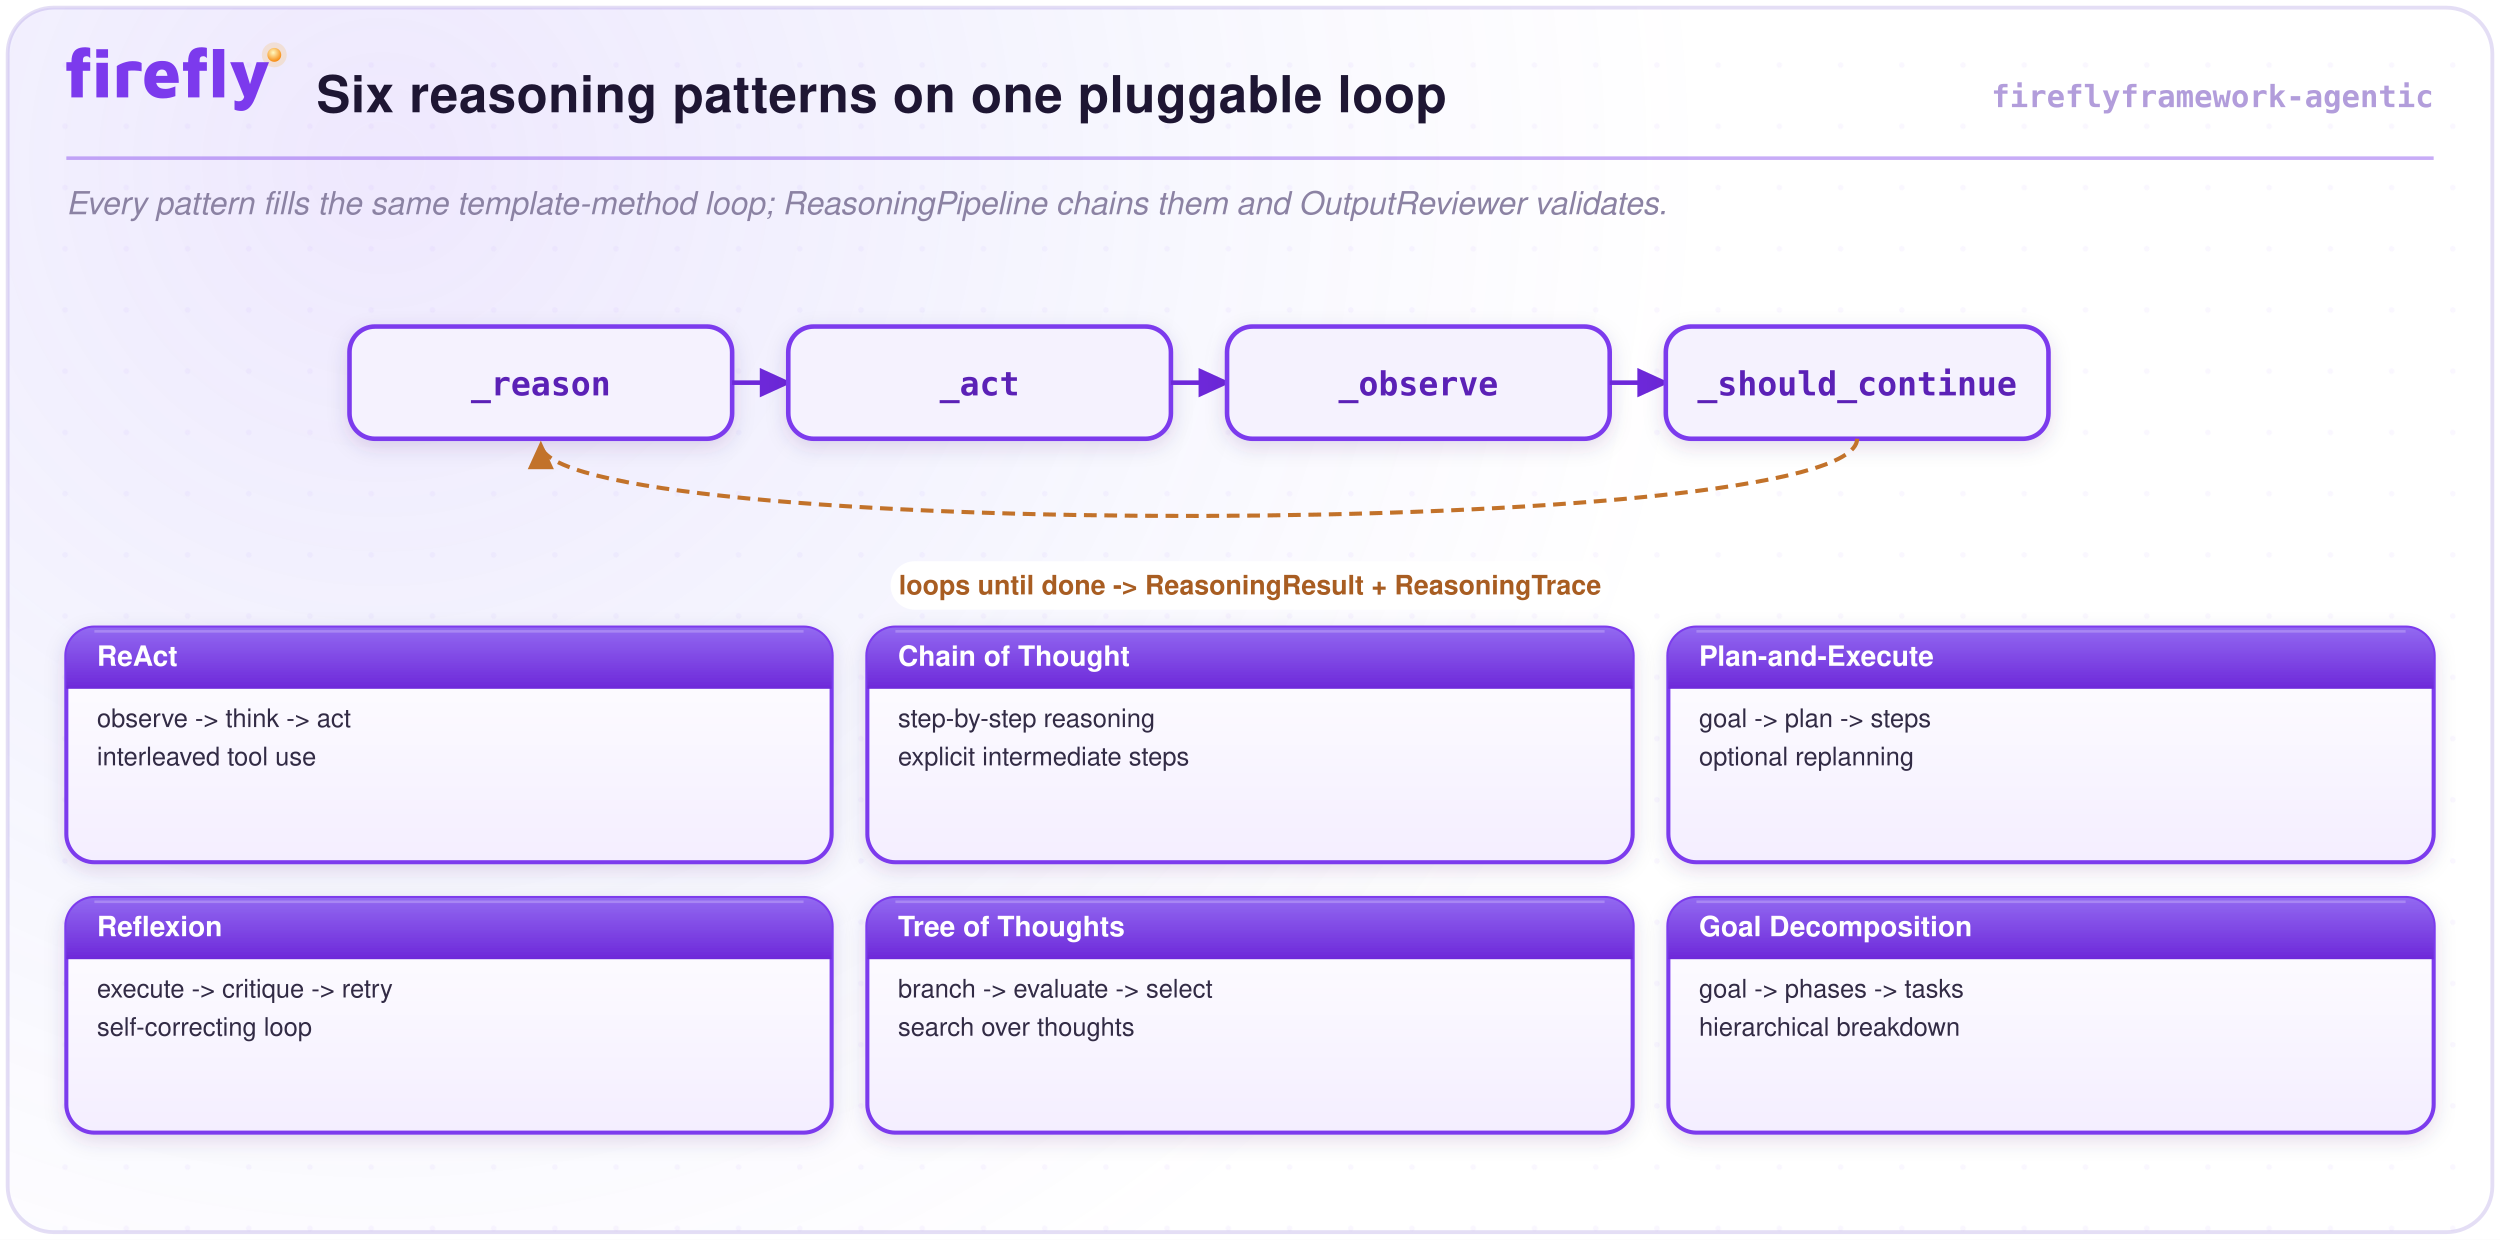
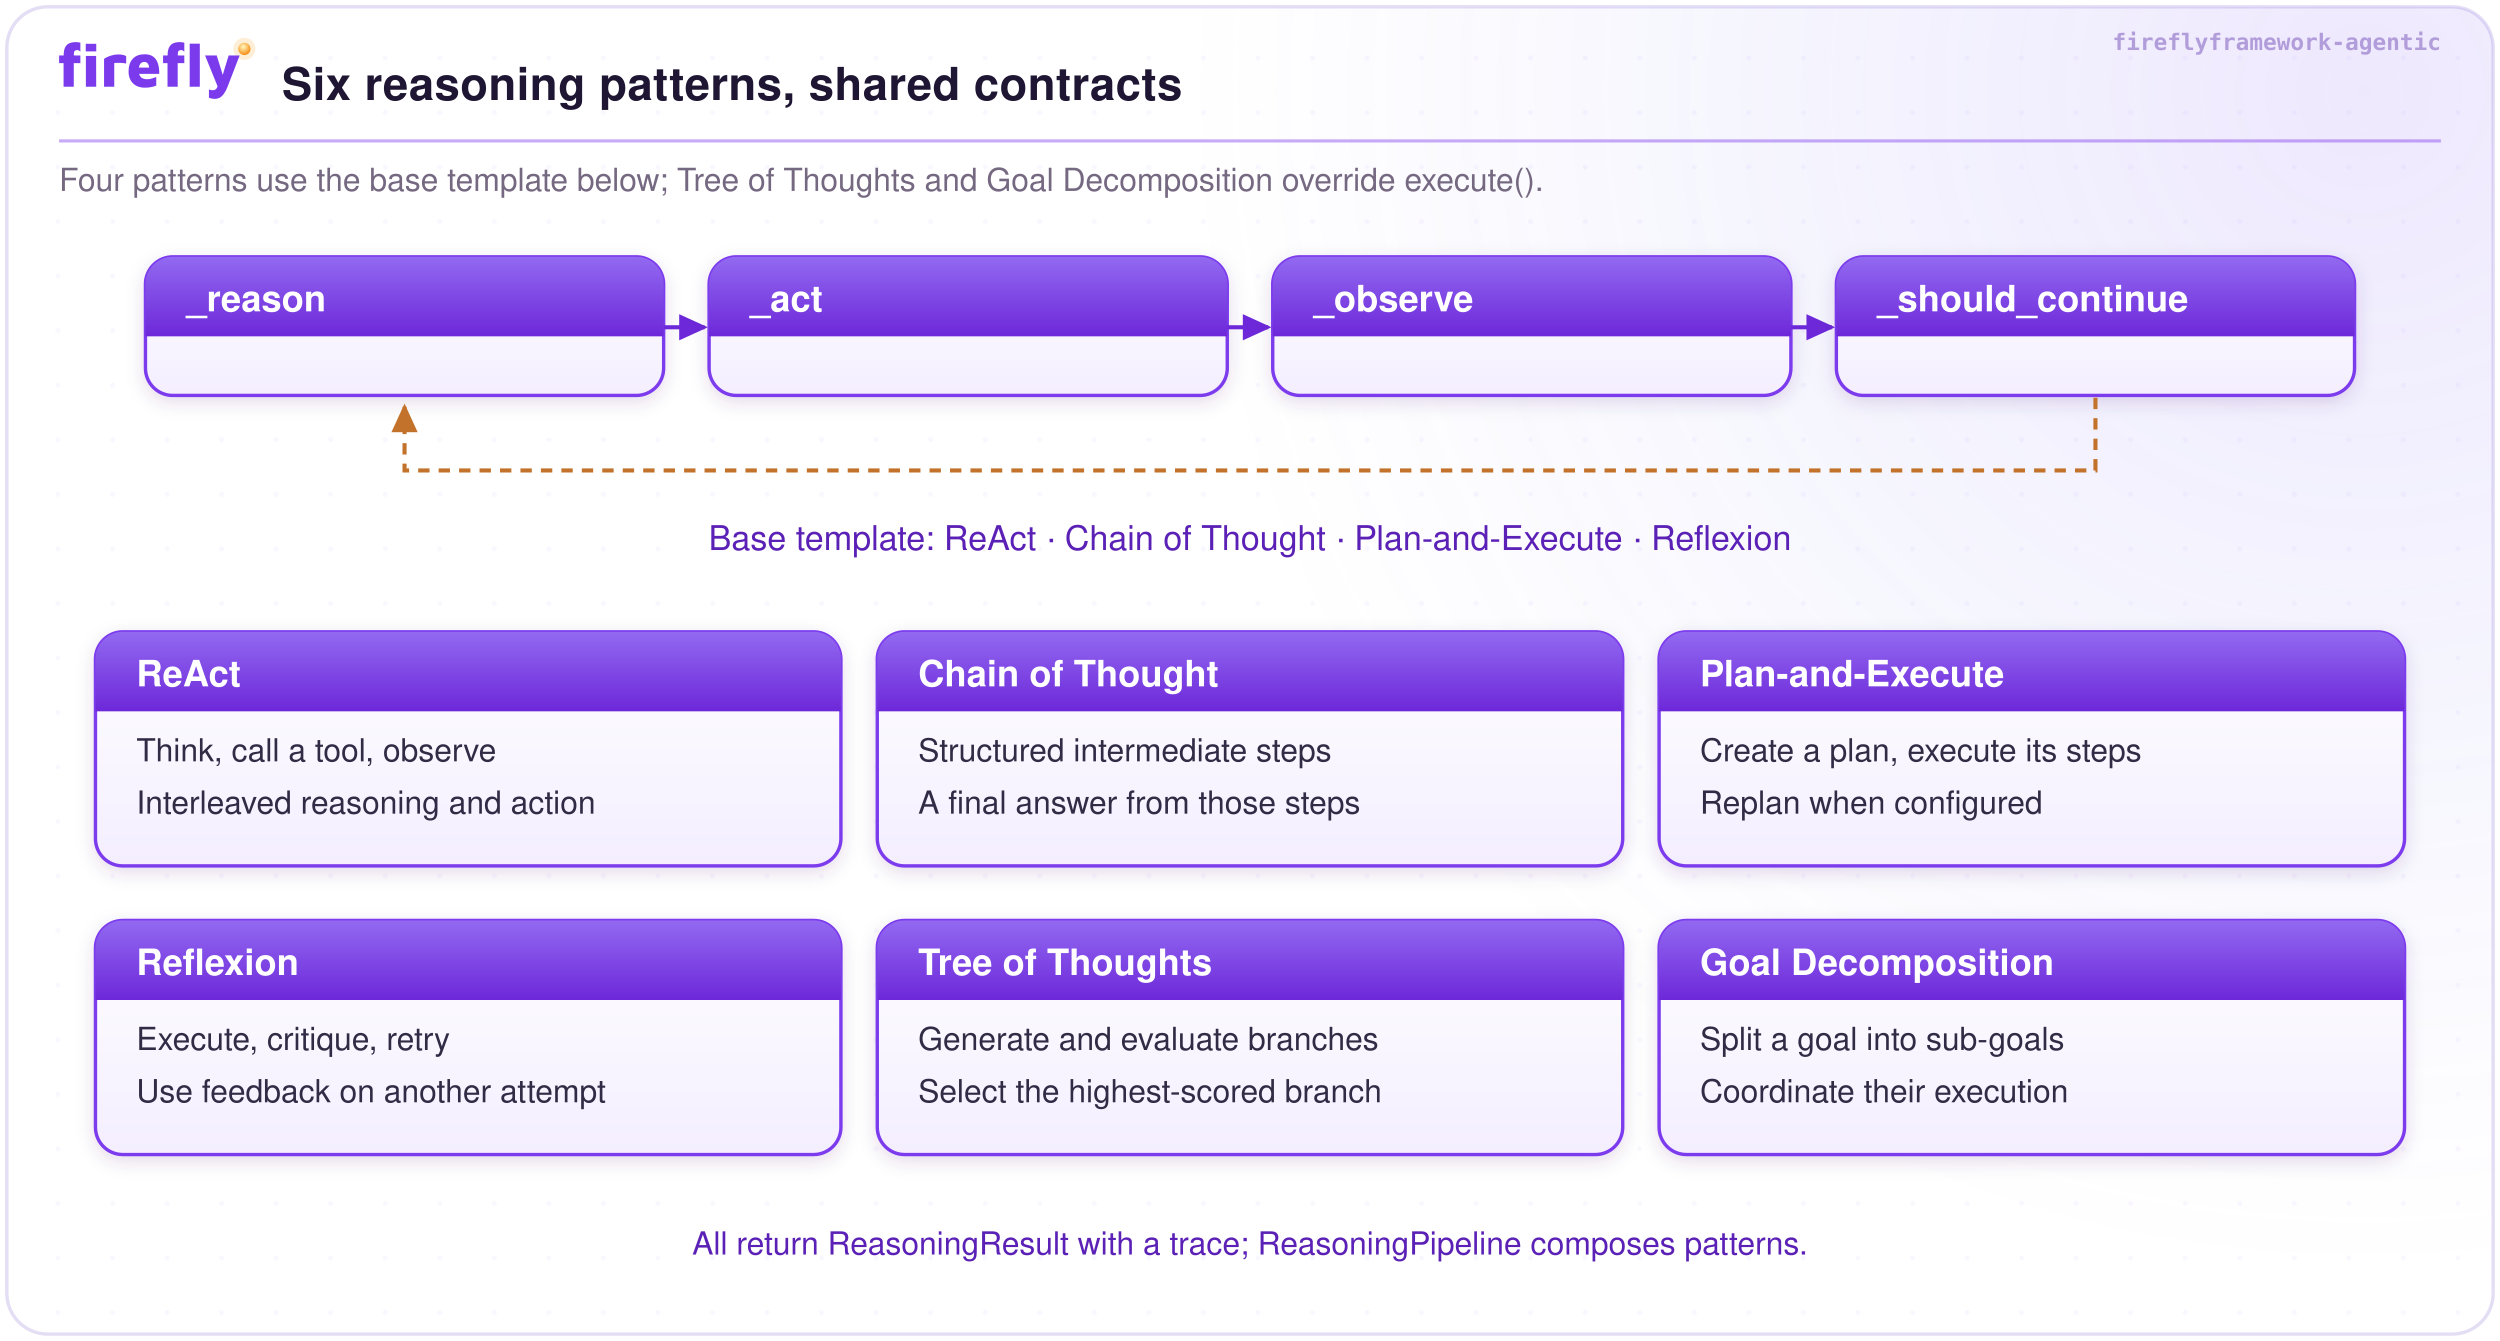
- <svg xmlns="http://www.w3.org/2000/svg" width="980" height="486" viewBox="0 0 980 486" role="img" aria-label="Firefly Agentic reasoning: a reason/act/observe loop feeding six pluggable patterns." font-family="-apple-system,'Segoe UI',Helvetica,Arial,sans-serif">
+ <svg xmlns="http://www.w3.org/2000/svg" width="1100" height="590" viewBox="0 0 1100 590" role="img" aria-labelledby="diagram-title diagram-description" font-family="-apple-system,'Segoe UI',Helvetica,Arial,sans-serif">
  <defs>
    <linearGradient id="hdr" x1="0" y1="0" x2="0" y2="1">
      <stop offset="0" stop-color="#9269f1" />
      <stop offset="1" stop-color="#6d28d9" />
    </linearGradient>
    <linearGradient id="door" x1="0" y1="0" x2="0" y2="1">
      <stop offset="0" stop-color="#a78bfa" />
      <stop offset="1" stop-color="#7c3aed" />
    </linearGradient>
    <linearGradient id="bed" x1="0" y1="0" x2="0" y2="1">
      <stop offset="0" stop-color="#271c41" />
      <stop offset="1" stop-color="#140e25" />
    </linearGradient>
    <linearGradient id="card" x1="0" y1="0" x2="0" y2="1">
      <stop offset="0" stop-color="#ffffff" />
      <stop offset="1" stop-color="#f4eeff" />
    </linearGradient>
-     <radialGradient id="amb" cx="150" cy="64" r="520" gradientUnits="userSpaceOnUse">
+     <radialGradient id="amb" cx="1040" cy="40" r="520" gradientUnits="userSpaceOnUse">
      <stop offset="0" stop-color="#8b5cf6" stop-opacity="0.14" />
      <stop offset="0.6" stop-color="#6366f1" stop-opacity="0.05" />
      <stop offset="1" stop-color="#8b5cf6" stop-opacity="0" />
    </radialGradient>
    <pattern id="grid" width="24" height="24" patternUnits="userSpaceOnUse">
      <circle cx="1.5" cy="1.5" r="1.1" fill="#8b5cf6" opacity="0.05" />
    </pattern>
    <filter id="sh" x="-25%" y="-25%" width="150%" height="180%">
      <feDropShadow dx="0" dy="2.5" stdDeviation="4" flood-color="#3b1d6e" flood-opacity="0.14" />
    </filter>
    <marker id="arr" markerWidth="9" markerHeight="9" refX="6.2" refY="3.2" orient="auto">
      <path d="M0 0L7 3.2L0 6.4Z" fill="#6d28d9" />
    </marker>
    <marker id="arrb" markerWidth="9" markerHeight="9" refX="6.2" refY="3.2" orient="auto">
      <path d="M0 0L7 3.2L0 6.4Z" fill="#6366f1" />
    </marker>
    <marker id="arra" markerWidth="9" markerHeight="9" refX="6.2" refY="3.2" orient="auto">
      <path d="M0 0L7 3.2L0 6.4Z" fill="#c2722a" />
    </marker>
    <g id="fly">
      <circle r="8.5" fill="#a78bfa" opacity="0.10" />
      <circle r="4.6" fill="#c4b5fd" opacity="0.22" />
      <circle r="2.4" fill="#ddd6fe" opacity="0.75" />
      <circle r="1.2" fill="#f5f3ff" />
    </g>
    <g id="ffly">
      <circle r="8.5" fill="#f6a821" opacity="0.10" />
      <circle r="4.6" fill="#ffc24a" opacity="0.22" />
      <circle r="2.4" fill="#ffd980" opacity="0.78" />
      <circle r="1.2" fill="#fff6e0" />
    </g>
    <radialGradient id="dot" cx="42%" cy="34%" r="72%">
      <stop offset="0" stop-color="#FFF9C1" />
      <stop offset="1" stop-color="#F68000" />
    </radialGradient>
  </defs>
-   <rect width="980" height="486" fill="#ffffff" />
-   <rect x="3" y="3" width="974" height="480" rx="18" fill="#ffffff" stroke="#e4def5" stroke-width="1.5" />
-   <rect x="3" y="3" width="974" height="480" rx="18" fill="url(#grid)" />
-   <rect x="3" y="3" width="974" height="480" rx="18" fill="url(#amb)" />
+   <rect width="1100" height="590" fill="#ffffff" />
+   <rect x="3" y="3" width="1094" height="584" rx="18" fill="#ffffff" stroke="#e4def5" stroke-width="1.5" />
+   <rect x="3" y="3" width="1094" height="584" rx="18" fill="url(#grid)" />
+   <rect x="3" y="3" width="1094" height="584" rx="18" fill="url(#amb)" />
  <circle cx="107.52" cy="21.50" r="4.89" fill="#f6a821" opacity="0.18" />
  <g transform="translate(25.28,11.90) scale(0.1812)">
    <path d="M14.85 145V87.55H4.05V68.95H15.15V67.6C15.15 62.8 15.6 58.65 16.5 55.15C17.5 51.55 18.85 48.55 20.55 46.15C22.25 43.75 24.35 41.85 26.85 40.45C29.35 39.05 32.1 38.05 35.1 37.45C38.2 36.85 41.55 36.55 45.15 36.55C46.75 36.55 48.55 36.7 50.55 37C52.65 37.2 54.35 37.55 55.65 38.05V59.95C54.55 58.75 53.45 57.8 52.35 57.1C51.25 56.3 49.65 55.9 47.55 55.9C46.35 55.9 45.25 56.1 44.25 56.5C43.35 56.8 42.55 57.3 41.85 58C41.25 58.6 40.75 59.45 40.35 60.55C40.05 61.65 39.9 62.9 39.9 64.3V68.95H55.65V87.55H39.6V145H14.85ZM69 145V70.15H93.9L94.05 145H69ZM68.7 59.2V40.75H94.2V59.2H68.7ZM113.161 145V77.35C114.661 75.95 117.211 74.45 120.811 72.85C124.411 71.15 128.511 69.7 133.111 68.5C137.811 67.2 142.411 66.55 146.911 66.55C152.411 66.55 156.711 66.95 159.811 67.75C162.911 68.55 165.261 69.55 166.861 70.75V88.6C165.261 88.2 163.161 87.85 160.561 87.55C157.961 87.25 155.211 87.05 152.311 86.95C149.411 86.85 146.661 86.85 144.061 86.95C141.561 87.05 139.511 87.2 137.911 87.4V145H113.161ZM212.128 147.25C204.328 147.25 197.428 145.7 191.428 142.6C185.528 139.4 180.928 134.9 177.628 129.1C174.328 123.2 172.678 116.25 172.678 108.25C172.678 94.95 176.028 84.6 182.728 77.2C189.428 69.8 199.078 66.1 211.678 66.1C220.078 66.1 226.878 67.9 232.078 71.5C237.278 75.1 241.128 80.45 243.628 87.55C246.128 94.65 247.328 103.35 247.228 113.65H189.928L186.928 98.5H226.228L223.228 106.6C223.128 98.5 222.078 92.85 220.078 89.65C218.178 86.35 214.978 84.7 210.478 84.7C208.078 84.7 205.878 85.4 203.878 86.8C201.878 88.1 200.278 90.25 199.078 93.25C197.978 96.25 197.428 100.3 197.428 105.4C197.428 112.3 199.028 117.6 202.228 121.3C205.528 124.9 210.928 126.7 218.428 126.7C221.128 126.7 223.828 126.4 226.528 125.8C229.228 125.1 231.728 124.3 234.028 123.4C236.328 122.5 238.278 121.8 239.878 121.3V142.3C236.378 143.6 232.378 144.75 227.878 145.75C223.478 146.75 218.228 147.25 212.128 147.25ZM267.243 145V87.55H256.443V68.95H267.543V67.6C267.543 62.8 267.993 58.65 268.893 55.15C269.893 51.55 271.243 48.55 272.943 46.15C274.643 43.75 276.743 41.85 279.243 40.45C281.743 39.05 284.493 38.05 287.493 37.45C290.593 36.85 293.943 36.55 297.543 36.55C299.143 36.55 300.943 36.7 302.943 37C305.043 37.2 306.743 37.55 308.043 38.05V59.95C306.943 58.75 305.843 57.8 304.743 57.1C303.643 56.3 302.043 55.9 299.943 55.9C298.743 55.9 297.643 56.1 296.643 56.5C295.743 56.8 294.943 57.3 294.243 58C293.643 58.6 293.143 59.45 292.743 60.55C292.443 61.65 292.293 62.9 292.293 64.3V68.95H308.043V87.55H291.993V145H267.243ZM345.693 145H321.093V40.3H345.693V145ZM382.828 174.4C380.128 174.4 377.428 174.15 374.728 173.65C372.128 173.15 369.828 172.45 367.828 171.55V151.6C369.728 152.2 371.378 152.65 372.778 152.95C374.278 153.25 375.778 153.4 377.278 153.4C379.578 153.4 381.628 152.85 383.428 151.75C385.228 150.75 386.728 148.95 387.928 146.35C389.128 143.75 389.978 140 390.478 135.1L391.078 149.5L358.378 68.95H386.728L402.478 119.95H400.228L415.678 68.95H442.378L413.128 144.85C410.328 152.05 407.328 157.8 404.128 162.1C400.928 166.5 397.528 169.65 393.928 171.55C390.328 173.45 386.628 174.4 382.828 174.4Z" fill="#7c3aed" />
  </g>
  <circle cx="107.52" cy="21.50" r="2.72" fill="url(#dot)" />
-   <text x="124" y="44" font-size="20" font-weight="800" fill="#1e1633" font-family="-apple-system,'Segoe UI',Helvetica,Arial,sans-serif" letter-spacing="0.2">Six reasoning patterns on one pluggable loop</text>
-   <text x="954" y="42" text-anchor="end" font-size="12" font-weight="600" fill="#b29ddb" font-family="ui-monospace,'SF Mono',Menlo,Consolas,monospace">fireflyframework-agentic</text>
-   <line x1="26" y1="62" x2="954" y2="62" stroke="#7c3aed" stroke-width="1.4" opacity="0.42" />
-   <text x="26" y="84" font-size="12.5" font-style="italic" fill="#8b82a3" font-family="-apple-system,'Segoe UI',Helvetica,Arial,sans-serif">Every pattern fills the same template-method loop; ReasoningPipeline chains them and OutputReviewer validates.</text>
+   <text x="124" y="44" font-size="20" font-weight="800" fill="#1e1633" font-family="-apple-system,'Segoe UI',Helvetica,Arial,sans-serif" letter-spacing="0.2">Six reasoning patterns, shared contracts</text>
+   <text x="1074" y="22" text-anchor="end" font-size="10" font-weight="600" fill="#b29ddb" font-family="ui-monospace,'SF Mono',Menlo,Consolas,monospace">fireflyframework-agentic</text>
+   <line x1="26" y1="62" x2="1074" y2="62" stroke="#7c3aed" stroke-width="1.4" opacity="0.42" />
+   <text x="26" y="84" font-size="14" fill="#756881" font-family="-apple-system,'Segoe UI',Helvetica,Arial,sans-serif">Four patterns use the base template below; Tree of Thoughts and Goal Decomposition override execute().</text>
  <g filter="url(#sh)">
-     <rect x="137.0" y="128" width="150" height="44" rx="10" fill="#f5f2fe" stroke="#7c3aed" stroke-width="1.8" />
+     <rect x="64" y="113" width="228" height="61" rx="12" fill="url(#card)" stroke="#7c3aed" stroke-width="1.5" />
  </g>
-   <text x="212.0" y="155" text-anchor="middle" font-size="13" font-weight="700" fill="#5b21b6" font-family="ui-monospace,'SF Mono',Menlo,Consolas,monospace">_reason</text>
-   <line x1="287.0" y1="150.0" x2="309.0" y2="150.0" stroke="#6d28d9" stroke-width="1.8" marker-end="url(#arr)" />
+   <path d="M64 125a12 12 0 0 1 12 -12h204a12 12 0 0 1 12 12v23H64Z" fill="url(#hdr)" />
+   <text x="82" y="137" font-size="16" font-weight="700" fill="#fff" font-family="-apple-system,'Segoe UI',Helvetica,Arial,sans-serif" text-anchor="start">_reason</text>
+   <line x1="292.0" y1="144.0" x2="310.0" y2="144.0" stroke="#6d28d9" stroke-width="1.8" marker-end="url(#arr)" />
  <g filter="url(#sh)">
-     <rect x="309.0" y="128" width="150" height="44" rx="10" fill="#f5f2fe" stroke="#7c3aed" stroke-width="1.8" />
+     <rect x="312" y="113" width="228" height="61" rx="12" fill="url(#card)" stroke="#7c3aed" stroke-width="1.5" />
  </g>
-   <text x="384.0" y="155" text-anchor="middle" font-size="13" font-weight="700" fill="#5b21b6" font-family="ui-monospace,'SF Mono',Menlo,Consolas,monospace">_act</text>
-   <line x1="459.0" y1="150.0" x2="481.0" y2="150.0" stroke="#6d28d9" stroke-width="1.8" marker-end="url(#arr)" />
+   <path d="M312 125a12 12 0 0 1 12 -12h204a12 12 0 0 1 12 12v23H312Z" fill="url(#hdr)" />
+   <text x="330" y="137" font-size="16" font-weight="700" fill="#fff" font-family="-apple-system,'Segoe UI',Helvetica,Arial,sans-serif" text-anchor="start">_act</text>
+   <line x1="540.0" y1="144.0" x2="558.0" y2="144.0" stroke="#6d28d9" stroke-width="1.8" marker-end="url(#arr)" />
  <g filter="url(#sh)">
-     <rect x="481.0" y="128" width="150" height="44" rx="10" fill="#f5f2fe" stroke="#7c3aed" stroke-width="1.8" />
+     <rect x="560" y="113" width="228" height="61" rx="12" fill="url(#card)" stroke="#7c3aed" stroke-width="1.5" />
  </g>
-   <text x="556.0" y="155" text-anchor="middle" font-size="13" font-weight="700" fill="#5b21b6" font-family="ui-monospace,'SF Mono',Menlo,Consolas,monospace">_observe</text>
-   <line x1="631.0" y1="150.0" x2="653.0" y2="150.0" stroke="#6d28d9" stroke-width="1.8" marker-end="url(#arr)" />
+   <path d="M560 125a12 12 0 0 1 12 -12h204a12 12 0 0 1 12 12v23H560Z" fill="url(#hdr)" />
+   <text x="578" y="137" font-size="16" font-weight="700" fill="#fff" font-family="-apple-system,'Segoe UI',Helvetica,Arial,sans-serif" text-anchor="start">_observe</text>
+   <line x1="788.0" y1="144.0" x2="806.0" y2="144.0" stroke="#6d28d9" stroke-width="1.8" marker-end="url(#arr)" />
  <g filter="url(#sh)">
-     <rect x="653.0" y="128" width="150" height="44" rx="10" fill="#f5f2fe" stroke="#7c3aed" stroke-width="1.8" />
+     <rect x="808" y="113" width="228" height="61" rx="12" fill="url(#card)" stroke="#7c3aed" stroke-width="1.5" />
  </g>
-   <text x="728.0" y="155" text-anchor="middle" font-size="13" font-weight="700" fill="#5b21b6" font-family="ui-monospace,'SF Mono',Menlo,Consolas,monospace">_should_continue</text>
-   <path d="M728.0 172 C 728.0 212, 212.0 212, 212.0 174" fill="none" stroke="#c2722a" stroke-width="1.6" stroke-dasharray="5 3" marker-end="url(#arra)" />
-   <rect x="349.1" y="220" width="281.8" height="19" rx="9.5" fill="#ffffff" />
-   <text x="490" y="233" text-anchor="middle" font-size="10.5" fill="#a85d22" font-weight="600">loops until done  -&gt;  ReasoningResult + ReasoningTrace</text>
+   <path d="M808 125a12 12 0 0 1 12 -12h204a12 12 0 0 1 12 12v23H808Z" fill="url(#hdr)" />
+   <text x="826" y="137" font-size="16" font-weight="700" fill="#fff" font-family="-apple-system,'Segoe UI',Helvetica,Arial,sans-serif" text-anchor="start">_should_continue</text>
+   <path d="M922 175V207H178V179" fill="none" stroke="#c2722a" stroke-width="1.8" stroke-dasharray="5 4" marker-end="url(#arra)" />
+   <text x="550" y="242" font-size="15" font-weight="400" fill="#5b21b6" font-family="-apple-system,'Segoe UI',Helvetica,Arial,sans-serif" text-anchor="middle">Base template: ReAct · Chain of Thought · Plan-and-Execute · Reflexion</text>
  <g filter="url(#sh)">
-     <rect x="26.0" y="246.0" width="300.0" height="92" rx="11" fill="url(#card)" stroke="#7c3aed" stroke-width="1.6" />
-     <path d="M26.0 257a11 11 0 0 1 11 -11h278.0a11 11 0 0 1 11 11v13H26.0Z" fill="url(#hdr)" />
-     <path d="M37.0 247.5h278.0" stroke="#ffffff" stroke-opacity="0.22" stroke-width="1" />
+     <rect x="42" y="278" width="328" height="103" rx="12" fill="url(#card)" stroke="#7c3aed" stroke-width="1.5" />
  </g>
-   <text x="38.0" y="261" font-size="11" font-weight="700" fill="#fff" font-family="-apple-system,'Segoe UI',Helvetica,Arial,sans-serif">ReAct</text>
-   <text x="38.0" y="285" font-size="10" fill="#322b45" font-family="-apple-system,'Segoe UI',Helvetica,Arial,sans-serif">observe -&gt; think -&gt; act</text>
-   <text x="38.0" y="300" font-size="10" fill="#322b45" font-family="-apple-system,'Segoe UI',Helvetica,Arial,sans-serif">interleaved tool use</text>
+   <path d="M42 290a12 12 0 0 1 12 -12h304a12 12 0 0 1 12 12v23H42Z" fill="url(#hdr)" />
+   <text x="60" y="302" font-size="16" font-weight="700" fill="#fff" font-family="-apple-system,'Segoe UI',Helvetica,Arial,sans-serif" text-anchor="start">ReAct</text>
+   <text x="60" y="335" font-size="14" font-weight="400" fill="#322b45" font-family="-apple-system,'Segoe UI',Helvetica,Arial,sans-serif" text-anchor="start">Think, call a tool, observe</text>
+   <text x="60" y="358" font-size="14" font-weight="400" fill="#322b45" font-family="-apple-system,'Segoe UI',Helvetica,Arial,sans-serif" text-anchor="start">Interleaved reasoning and action</text>
  <g filter="url(#sh)">
-     <rect x="340.0" y="246.0" width="300.0" height="92" rx="11" fill="url(#card)" stroke="#7c3aed" stroke-width="1.6" />
-     <path d="M340.0 257a11 11 0 0 1 11 -11h278.0a11 11 0 0 1 11 11v13H340.0Z" fill="url(#hdr)" />
-     <path d="M351.0 247.5h278.0" stroke="#ffffff" stroke-opacity="0.22" stroke-width="1" />
+     <rect x="386" y="278" width="328" height="103" rx="12" fill="url(#card)" stroke="#7c3aed" stroke-width="1.5" />
  </g>
-   <text x="352.0" y="261" font-size="11" font-weight="700" fill="#fff" font-family="-apple-system,'Segoe UI',Helvetica,Arial,sans-serif">Chain of Thought</text>
-   <text x="352.0" y="285" font-size="10" fill="#322b45" font-family="-apple-system,'Segoe UI',Helvetica,Arial,sans-serif">step-by-step reasoning</text>
-   <text x="352.0" y="300" font-size="10" fill="#322b45" font-family="-apple-system,'Segoe UI',Helvetica,Arial,sans-serif">explicit intermediate steps</text>
+   <path d="M386 290a12 12 0 0 1 12 -12h304a12 12 0 0 1 12 12v23H386Z" fill="url(#hdr)" />
+   <text x="404" y="302" font-size="16" font-weight="700" fill="#fff" font-family="-apple-system,'Segoe UI',Helvetica,Arial,sans-serif" text-anchor="start">Chain of Thought</text>
+   <text x="404" y="335" font-size="14" font-weight="400" fill="#322b45" font-family="-apple-system,'Segoe UI',Helvetica,Arial,sans-serif" text-anchor="start">Structured intermediate steps</text>
+   <text x="404" y="358" font-size="14" font-weight="400" fill="#322b45" font-family="-apple-system,'Segoe UI',Helvetica,Arial,sans-serif" text-anchor="start">A final answer from those steps</text>
  <g filter="url(#sh)">
-     <rect x="654.0" y="246.0" width="300.0" height="92" rx="11" fill="url(#card)" stroke="#7c3aed" stroke-width="1.6" />
-     <path d="M654.0 257a11 11 0 0 1 11 -11h278.0a11 11 0 0 1 11 11v13H654.0Z" fill="url(#hdr)" />
-     <path d="M665.0 247.5h278.0" stroke="#ffffff" stroke-opacity="0.22" stroke-width="1" />
+     <rect x="730" y="278" width="328" height="103" rx="12" fill="url(#card)" stroke="#7c3aed" stroke-width="1.5" />
  </g>
-   <text x="666.0" y="261" font-size="11" font-weight="700" fill="#fff" font-family="-apple-system,'Segoe UI',Helvetica,Arial,sans-serif">Plan-and-Execute</text>
-   <text x="666.0" y="285" font-size="10" fill="#322b45" font-family="-apple-system,'Segoe UI',Helvetica,Arial,sans-serif">goal -&gt; plan -&gt; steps</text>
-   <text x="666.0" y="300" font-size="10" fill="#322b45" font-family="-apple-system,'Segoe UI',Helvetica,Arial,sans-serif">optional replanning</text>
+   <path d="M730 290a12 12 0 0 1 12 -12h304a12 12 0 0 1 12 12v23H730Z" fill="url(#hdr)" />
+   <text x="748" y="302" font-size="16" font-weight="700" fill="#fff" font-family="-apple-system,'Segoe UI',Helvetica,Arial,sans-serif" text-anchor="start">Plan-and-Execute</text>
+   <text x="748" y="335" font-size="14" font-weight="400" fill="#322b45" font-family="-apple-system,'Segoe UI',Helvetica,Arial,sans-serif" text-anchor="start">Create a plan, execute its steps</text>
+   <text x="748" y="358" font-size="14" font-weight="400" fill="#322b45" font-family="-apple-system,'Segoe UI',Helvetica,Arial,sans-serif" text-anchor="start">Replan when configured</text>
  <g filter="url(#sh)">
-     <rect x="26.0" y="352.0" width="300.0" height="92" rx="11" fill="url(#card)" stroke="#7c3aed" stroke-width="1.6" />
-     <path d="M26.0 363a11 11 0 0 1 11 -11h278.0a11 11 0 0 1 11 11v13H26.0Z" fill="url(#hdr)" />
-     <path d="M37.0 353.5h278.0" stroke="#ffffff" stroke-opacity="0.22" stroke-width="1" />
+     <rect x="42" y="405" width="328" height="103" rx="12" fill="url(#card)" stroke="#7c3aed" stroke-width="1.5" />
  </g>
-   <text x="38.0" y="367" font-size="11" font-weight="700" fill="#fff" font-family="-apple-system,'Segoe UI',Helvetica,Arial,sans-serif">Reflexion</text>
-   <text x="38.0" y="391" font-size="10" fill="#322b45" font-family="-apple-system,'Segoe UI',Helvetica,Arial,sans-serif">execute -&gt; critique -&gt; retry</text>
-   <text x="38.0" y="406" font-size="10" fill="#322b45" font-family="-apple-system,'Segoe UI',Helvetica,Arial,sans-serif">self-correcting loop</text>
+   <path d="M42 417a12 12 0 0 1 12 -12h304a12 12 0 0 1 12 12v23H42Z" fill="url(#hdr)" />
+   <text x="60" y="429" font-size="16" font-weight="700" fill="#fff" font-family="-apple-system,'Segoe UI',Helvetica,Arial,sans-serif" text-anchor="start">Reflexion</text>
+   <text x="60" y="462" font-size="14" font-weight="400" fill="#322b45" font-family="-apple-system,'Segoe UI',Helvetica,Arial,sans-serif" text-anchor="start">Execute, critique, retry</text>
+   <text x="60" y="485" font-size="14" font-weight="400" fill="#322b45" font-family="-apple-system,'Segoe UI',Helvetica,Arial,sans-serif" text-anchor="start">Use feedback on another attempt</text>
  <g filter="url(#sh)">
-     <rect x="340.0" y="352.0" width="300.0" height="92" rx="11" fill="url(#card)" stroke="#7c3aed" stroke-width="1.6" />
-     <path d="M340.0 363a11 11 0 0 1 11 -11h278.0a11 11 0 0 1 11 11v13H340.0Z" fill="url(#hdr)" />
-     <path d="M351.0 353.5h278.0" stroke="#ffffff" stroke-opacity="0.22" stroke-width="1" />
+     <rect x="386" y="405" width="328" height="103" rx="12" fill="url(#card)" stroke="#7c3aed" stroke-width="1.5" />
  </g>
-   <text x="352.0" y="367" font-size="11" font-weight="700" fill="#fff" font-family="-apple-system,'Segoe UI',Helvetica,Arial,sans-serif">Tree of Thoughts</text>
-   <text x="352.0" y="391" font-size="10" fill="#322b45" font-family="-apple-system,'Segoe UI',Helvetica,Arial,sans-serif">branch -&gt; evaluate -&gt; select</text>
-   <text x="352.0" y="406" font-size="10" fill="#322b45" font-family="-apple-system,'Segoe UI',Helvetica,Arial,sans-serif">search over thoughts</text>
+   <path d="M386 417a12 12 0 0 1 12 -12h304a12 12 0 0 1 12 12v23H386Z" fill="url(#hdr)" />
+   <text x="404" y="429" font-size="16" font-weight="700" fill="#fff" font-family="-apple-system,'Segoe UI',Helvetica,Arial,sans-serif" text-anchor="start">Tree of Thoughts</text>
+   <text x="404" y="462" font-size="14" font-weight="400" fill="#322b45" font-family="-apple-system,'Segoe UI',Helvetica,Arial,sans-serif" text-anchor="start">Generate and evaluate branches</text>
+   <text x="404" y="485" font-size="14" font-weight="400" fill="#322b45" font-family="-apple-system,'Segoe UI',Helvetica,Arial,sans-serif" text-anchor="start">Select the highest-scored branch</text>
  <g filter="url(#sh)">
-     <rect x="654.0" y="352.0" width="300.0" height="92" rx="11" fill="url(#card)" stroke="#7c3aed" stroke-width="1.6" />
-     <path d="M654.0 363a11 11 0 0 1 11 -11h278.0a11 11 0 0 1 11 11v13H654.0Z" fill="url(#hdr)" />
-     <path d="M665.0 353.5h278.0" stroke="#ffffff" stroke-opacity="0.22" stroke-width="1" />
+     <rect x="730" y="405" width="328" height="103" rx="12" fill="url(#card)" stroke="#7c3aed" stroke-width="1.5" />
  </g>
-   <text x="666.0" y="367" font-size="11" font-weight="700" fill="#fff" font-family="-apple-system,'Segoe UI',Helvetica,Arial,sans-serif">Goal Decomposition</text>
-   <text x="666.0" y="391" font-size="10" fill="#322b45" font-family="-apple-system,'Segoe UI',Helvetica,Arial,sans-serif">goal -&gt; phases -&gt; tasks</text>
-   <text x="666.0" y="406" font-size="10" fill="#322b45" font-family="-apple-system,'Segoe UI',Helvetica,Arial,sans-serif">hierarchical breakdown</text>
+   <path d="M730 417a12 12 0 0 1 12 -12h304a12 12 0 0 1 12 12v23H730Z" fill="url(#hdr)" />
+   <text x="748" y="429" font-size="16" font-weight="700" fill="#fff" font-family="-apple-system,'Segoe UI',Helvetica,Arial,sans-serif" text-anchor="start">Goal Decomposition</text>
+   <text x="748" y="462" font-size="14" font-weight="400" fill="#322b45" font-family="-apple-system,'Segoe UI',Helvetica,Arial,sans-serif" text-anchor="start">Split a goal into sub-goals</text>
+   <text x="748" y="485" font-size="14" font-weight="400" fill="#322b45" font-family="-apple-system,'Segoe UI',Helvetica,Arial,sans-serif" text-anchor="start">Coordinate their execution</text>
+   <text x="550" y="552" font-size="14" font-weight="400" fill="#5b21b6" font-family="-apple-system,'Segoe UI',Helvetica,Arial,sans-serif" text-anchor="middle">All return ReasoningResult with a trace; ReasoningPipeline composes patterns.</text>
</svg>
